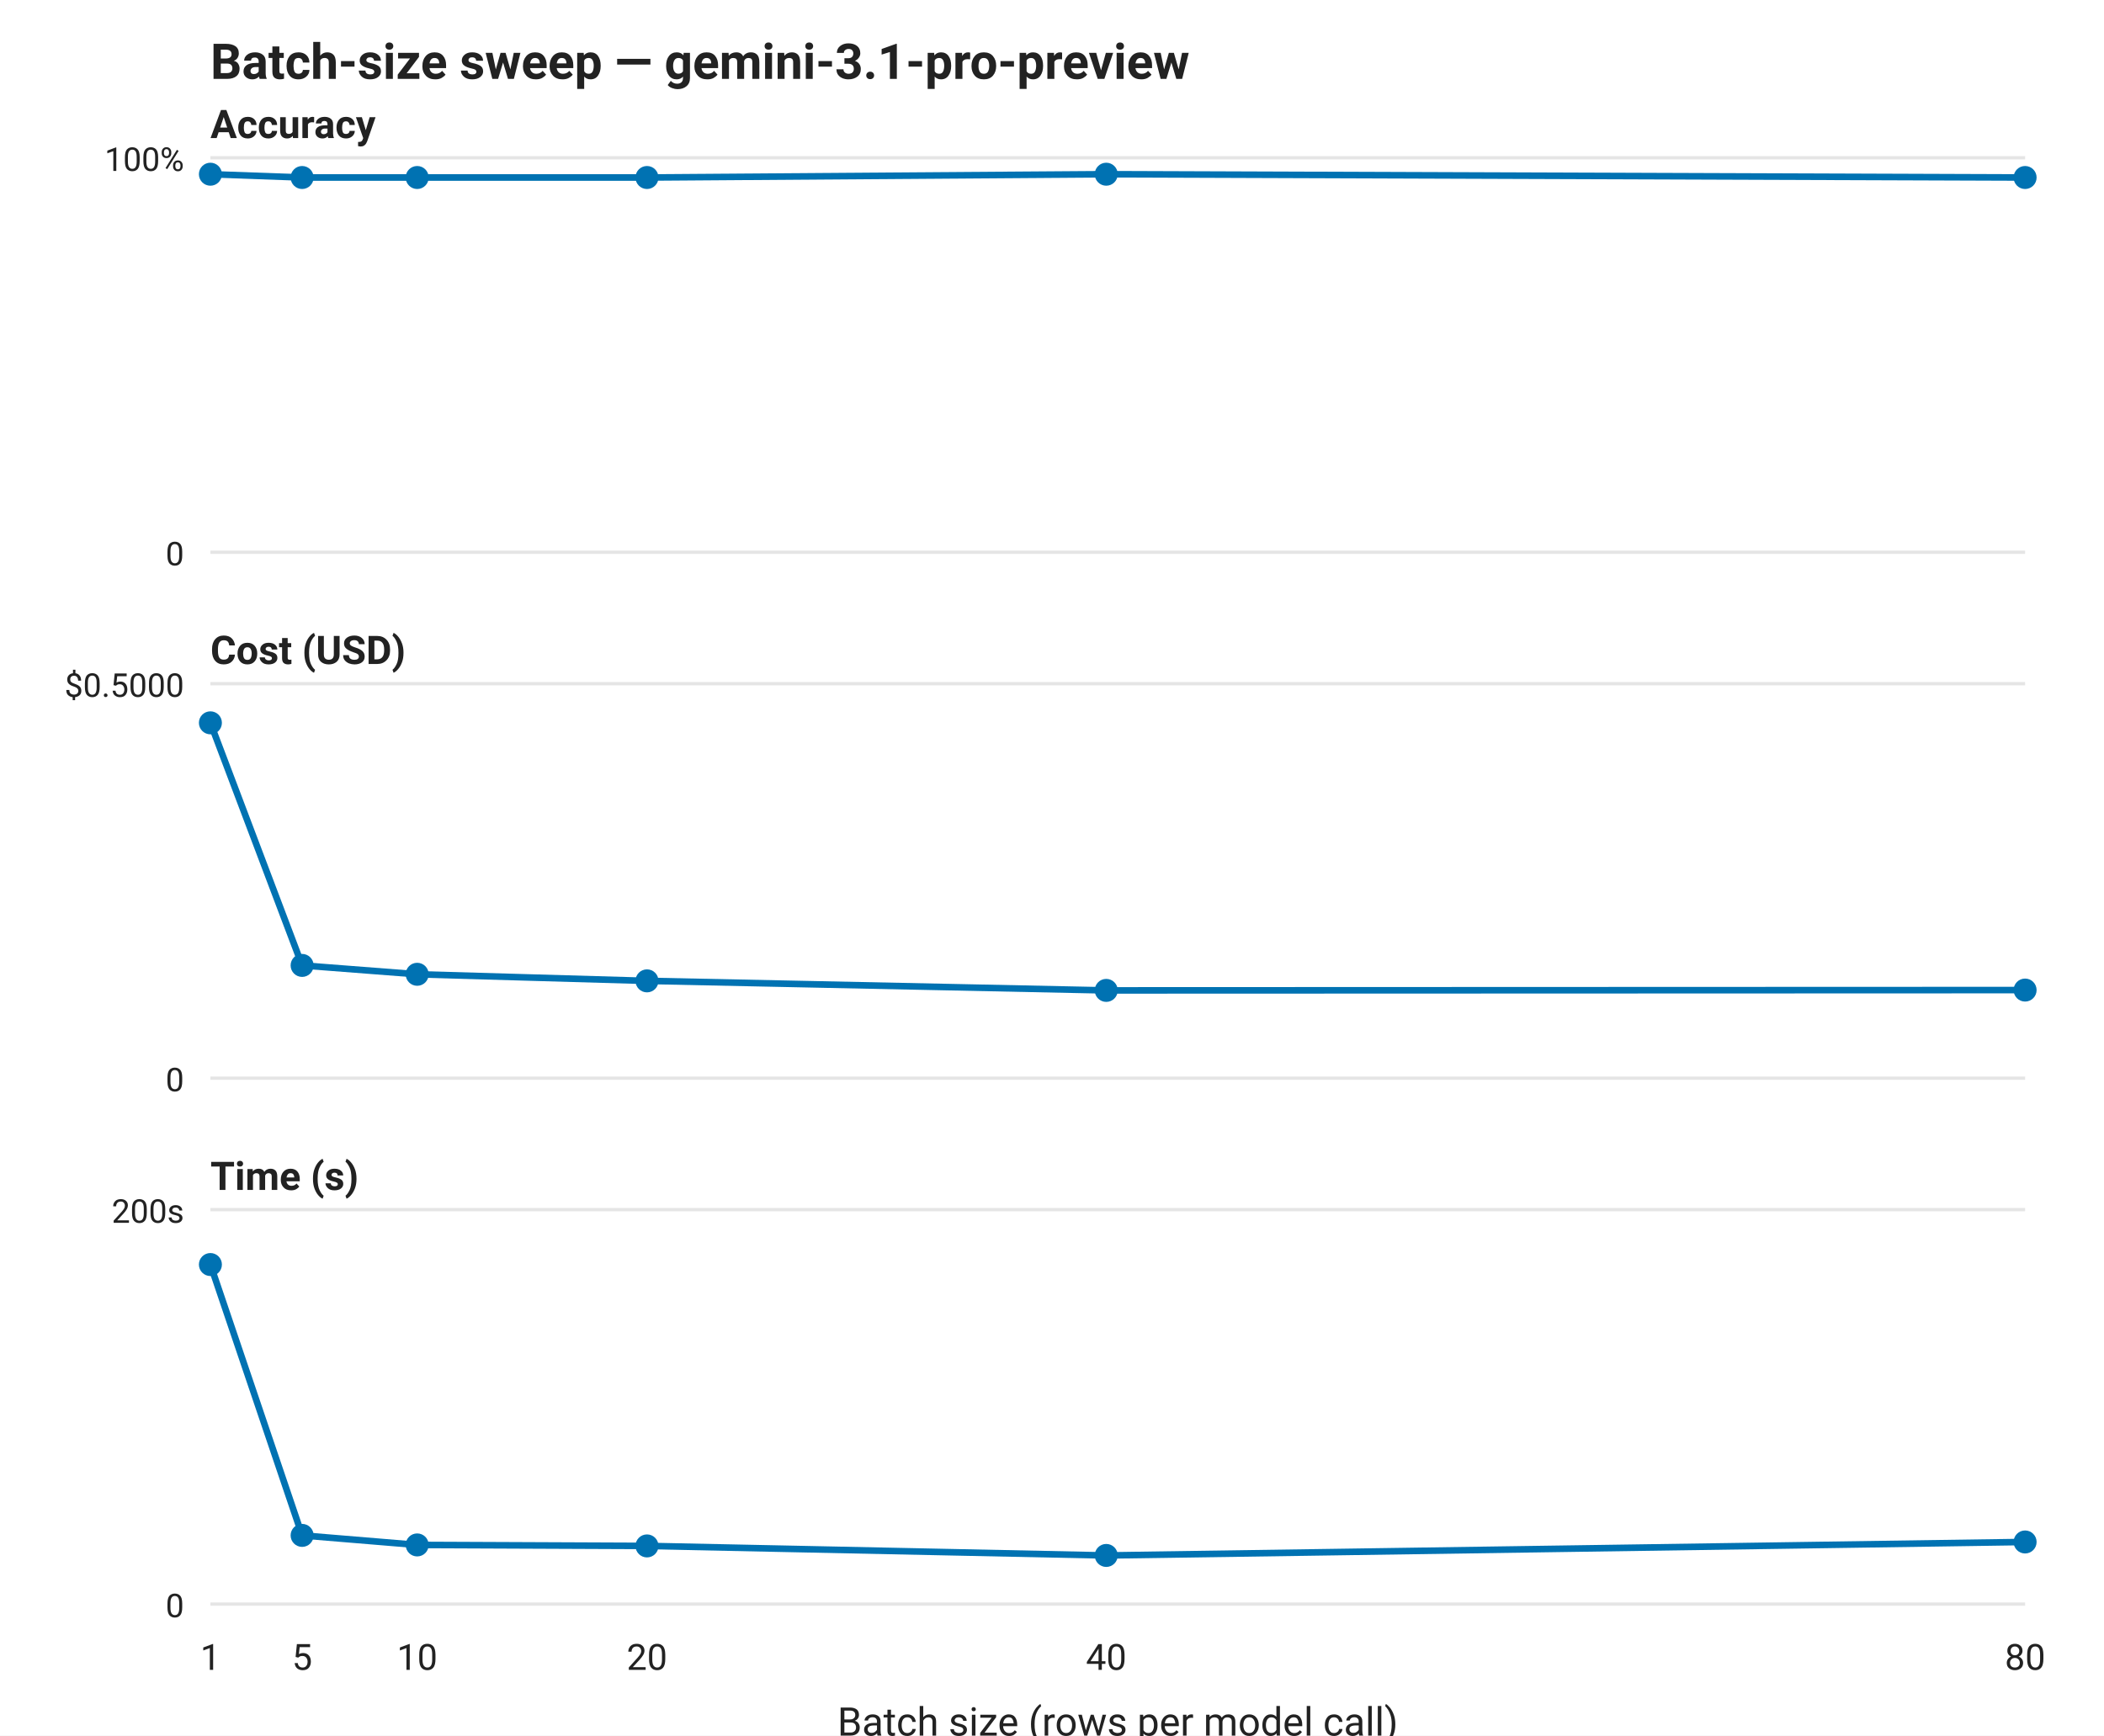
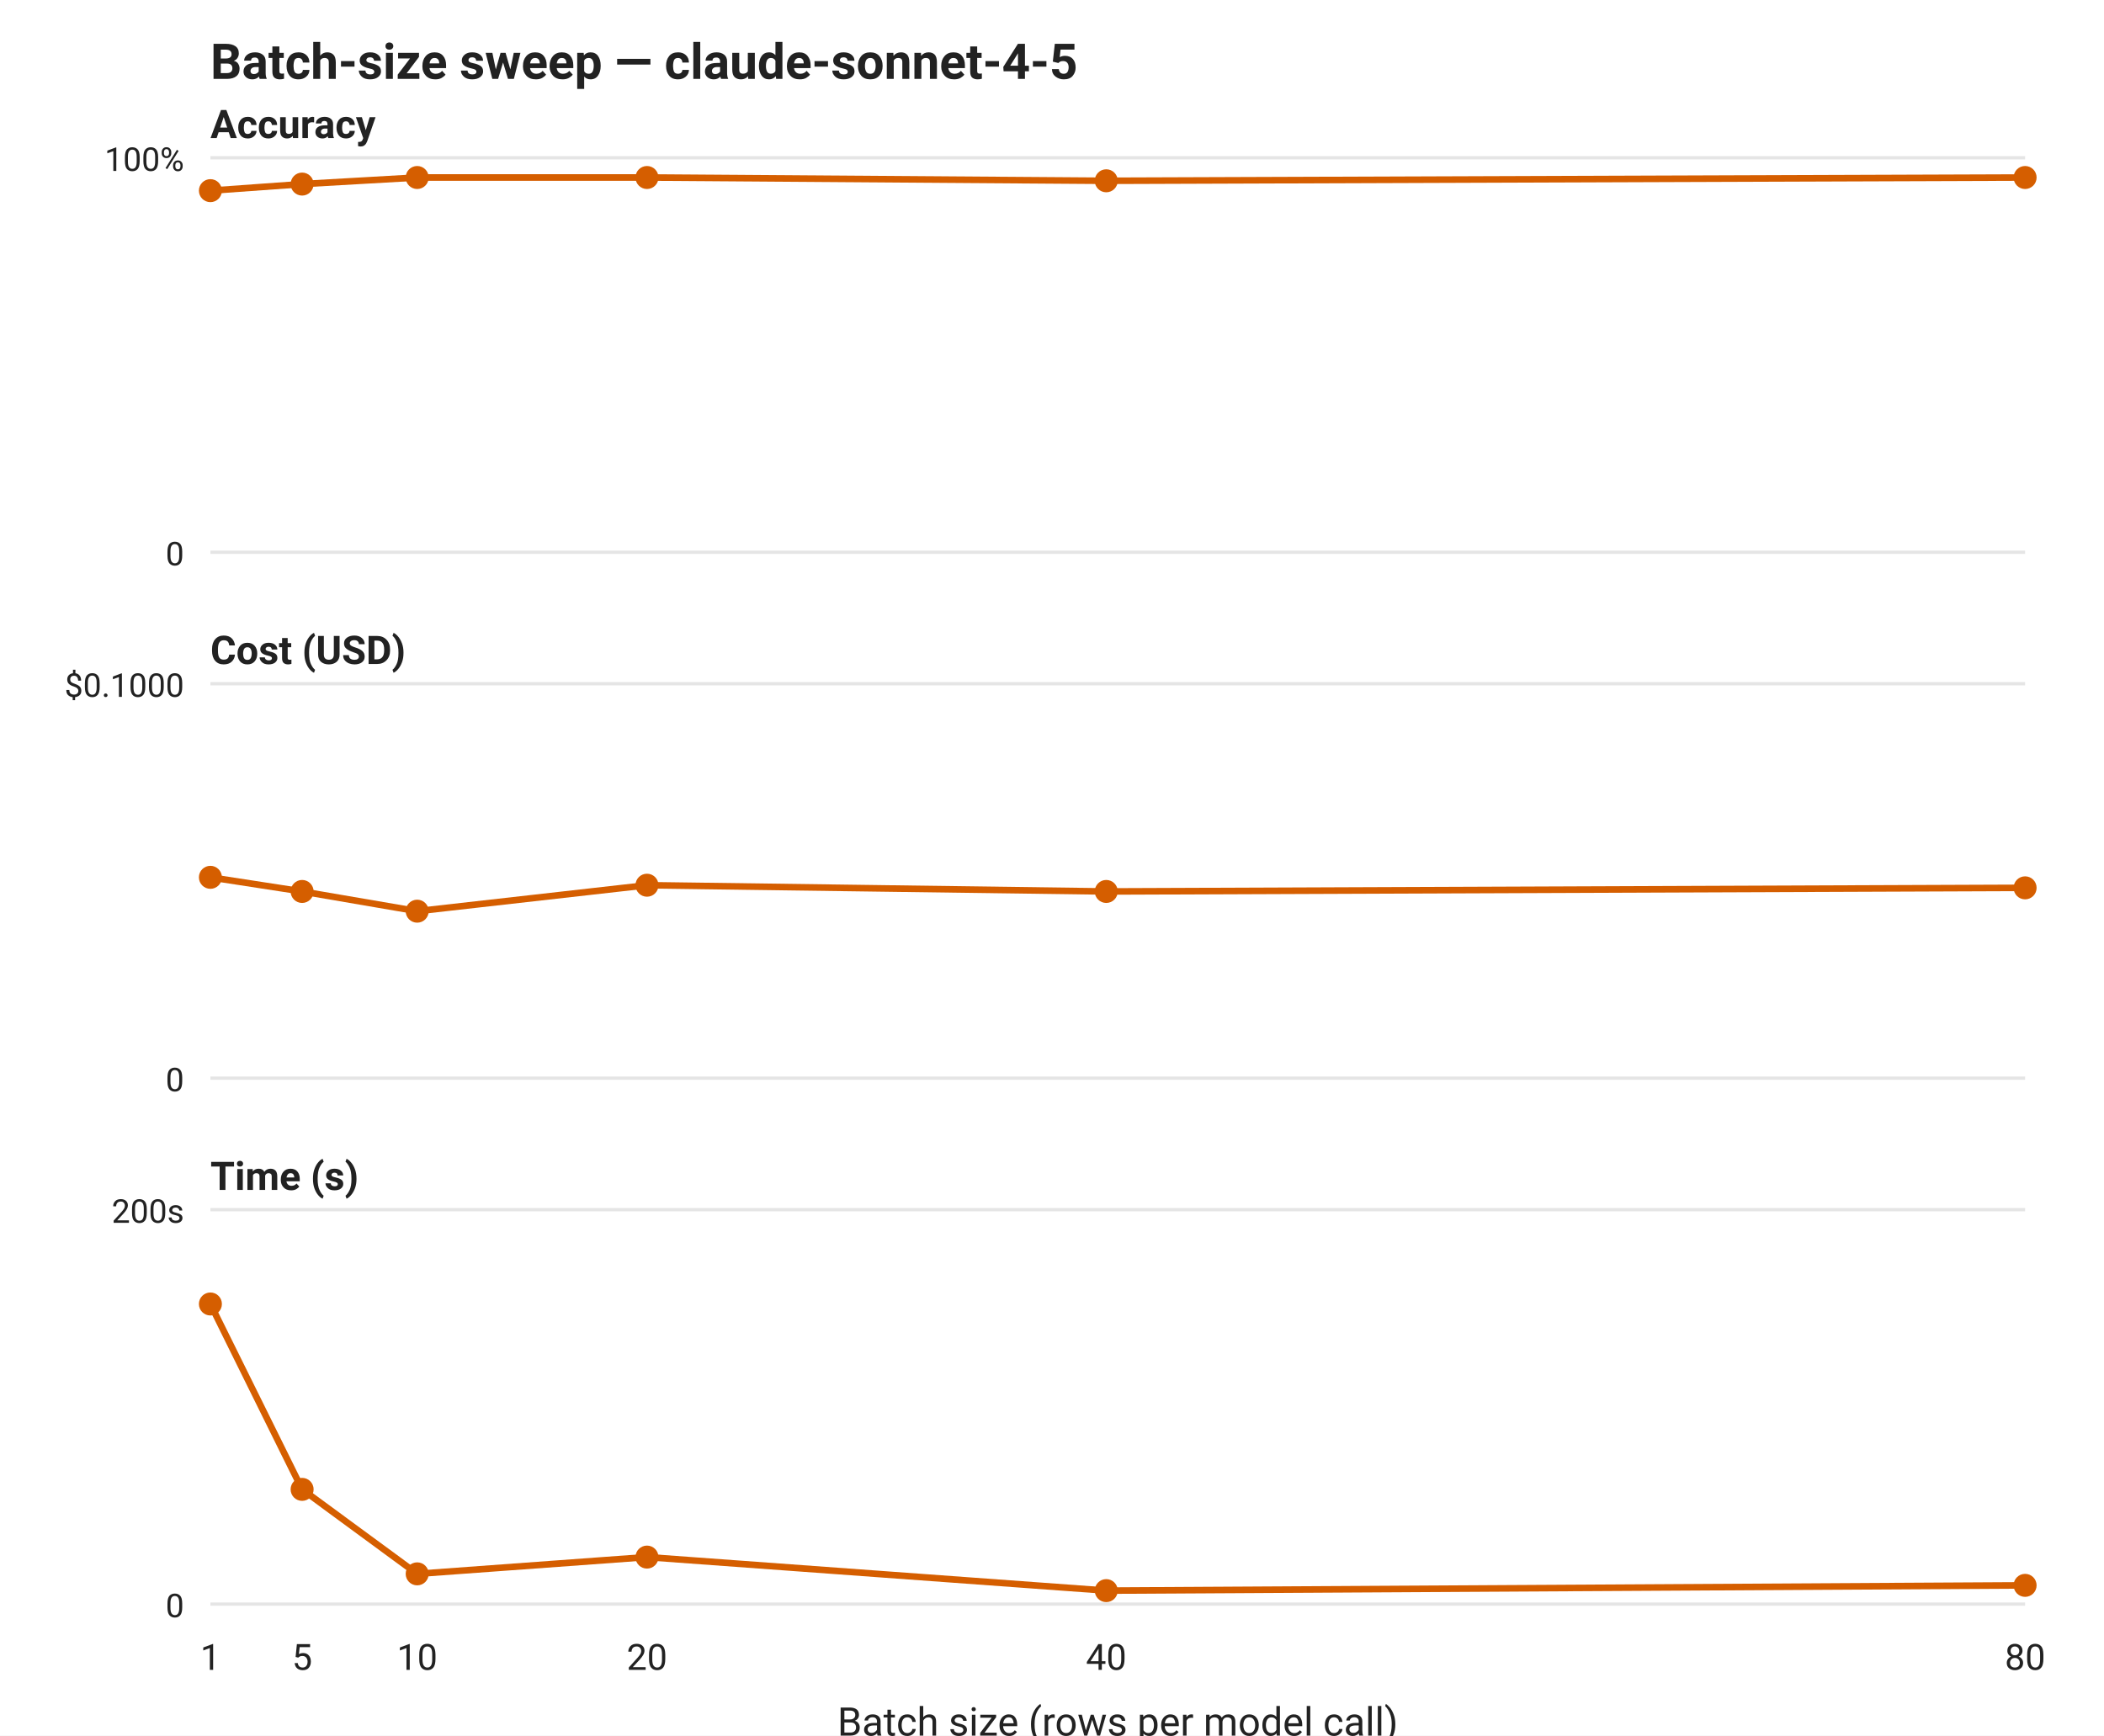
<svg xmlns="http://www.w3.org/2000/svg" width="640" height="528" viewBox="0 0 640 528" font-family="system-ui, -apple-system, Segoe UI, Roboto, sans-serif">
  <rect width="640" height="528" fill="#ffffff" />
-   <text x="64" y="24" font-size="15" font-weight="600" fill="#222222">Batch-size sweep — gemini-3.1-pro-preview</text>
+   <text x="64" y="24" font-size="15" font-weight="600" fill="#222222">Batch-size sweep — claude-sonnet-4-5</text>
  <text x="64" y="42" font-size="12" font-weight="600" fill="#222222">Accuracy</text>
  <line x1="64" y1="48" x2="616" y2="48" stroke="#e5e5e5" />
  <line x1="64" y1="168" x2="616" y2="168" stroke="#e5e5e5" />
  <text x="56" y="52" font-size="10" text-anchor="end" fill="#222222">100%</text>
  <text x="56" y="172" font-size="10" text-anchor="end" fill="#222222">0</text>
-   <polyline points="64.0,53.0 91.9,54.0 126.9,54.0 196.8,54.0 336.5,53.0 616.0,54.0" fill="none" stroke="#0072B2" stroke-width="2" />
-   <circle cx="64.0" cy="53.0" r="3.5" fill="#0072B2" />
-   <circle cx="91.9" cy="54.0" r="3.5" fill="#0072B2" />
-   <circle cx="126.9" cy="54.0" r="3.5" fill="#0072B2" />
-   <circle cx="196.8" cy="54.0" r="3.5" fill="#0072B2" />
-   <circle cx="336.5" cy="53.0" r="3.5" fill="#0072B2" />
-   <circle cx="616.0" cy="54.0" r="3.5" fill="#0072B2" />
+   <polyline points="64.0,58.0 91.9,56.0 126.9,54.0 196.8,54.0 336.5,55.0 616.0,54.0" fill="none" stroke="#D55E00" stroke-width="2" />
+   <circle cx="64.0" cy="58.0" r="3.5" fill="#D55E00" />
+   <circle cx="91.9" cy="56.0" r="3.5" fill="#D55E00" />
+   <circle cx="126.9" cy="54.0" r="3.5" fill="#D55E00" />
+   <circle cx="196.8" cy="54.0" r="3.5" fill="#D55E00" />
+   <circle cx="336.5" cy="55.0" r="3.5" fill="#D55E00" />
+   <circle cx="616.0" cy="54.0" r="3.5" fill="#D55E00" />
  <text x="64" y="202" font-size="12" font-weight="600" fill="#222222">Cost (USD)</text>
  <line x1="64" y1="208" x2="616" y2="208" stroke="#e5e5e5" />
  <line x1="64" y1="328" x2="616" y2="328" stroke="#e5e5e5" />
-   <text x="56" y="212" font-size="10" text-anchor="end" fill="#222222">$0.5000</text>
+   <text x="56" y="212" font-size="10" text-anchor="end" fill="#222222">$0.1000</text>
  <text x="56" y="332" font-size="10" text-anchor="end" fill="#222222">0</text>
-   <polyline points="64.0,219.9 91.9,293.7 126.9,296.4 196.8,298.4 336.5,301.3 616.0,301.2" fill="none" stroke="#0072B2" stroke-width="2" />
-   <circle cx="64.0" cy="219.9" r="3.5" fill="#0072B2" />
-   <circle cx="91.9" cy="293.7" r="3.5" fill="#0072B2" />
-   <circle cx="126.9" cy="296.4" r="3.5" fill="#0072B2" />
-   <circle cx="196.8" cy="298.4" r="3.5" fill="#0072B2" />
-   <circle cx="336.5" cy="301.3" r="3.5" fill="#0072B2" />
-   <circle cx="616.0" cy="301.2" r="3.5" fill="#0072B2" />
+   <polyline points="64.0,266.9 91.9,271.2 126.9,277.2 196.8,269.3 336.5,271.2 616.0,270.1" fill="none" stroke="#D55E00" stroke-width="2" />
+   <circle cx="64.0" cy="266.9" r="3.5" fill="#D55E00" />
+   <circle cx="91.9" cy="271.2" r="3.5" fill="#D55E00" />
+   <circle cx="126.9" cy="277.2" r="3.5" fill="#D55E00" />
+   <circle cx="196.8" cy="269.3" r="3.5" fill="#D55E00" />
+   <circle cx="336.5" cy="271.2" r="3.5" fill="#D55E00" />
+   <circle cx="616.0" cy="270.1" r="3.5" fill="#D55E00" />
  <text x="64" y="362" font-size="12" font-weight="600" fill="#222222">Time (s)</text>
  <line x1="64" y1="368" x2="616" y2="368" stroke="#e5e5e5" />
  <line x1="64" y1="488" x2="616" y2="488" stroke="#e5e5e5" />
  <text x="56" y="372" font-size="10" text-anchor="end" fill="#222222">200s</text>
  <text x="56" y="492" font-size="10" text-anchor="end" fill="#222222">0</text>
-   <polyline points="64.0,384.7 91.9,467.1 126.9,470.0 196.8,470.3 336.5,473.2 616.0,469.1" fill="none" stroke="#0072B2" stroke-width="2" />
-   <circle cx="64.0" cy="384.7" r="3.5" fill="#0072B2" />
-   <circle cx="91.9" cy="467.1" r="3.5" fill="#0072B2" />
-   <circle cx="126.9" cy="470.0" r="3.5" fill="#0072B2" />
-   <circle cx="196.8" cy="470.3" r="3.5" fill="#0072B2" />
-   <circle cx="336.5" cy="473.2" r="3.5" fill="#0072B2" />
-   <circle cx="616.0" cy="469.1" r="3.5" fill="#0072B2" />
+   <polyline points="64.0,396.7 91.9,453.1 126.9,478.8 196.8,473.7 336.5,483.9 616.0,482.3" fill="none" stroke="#D55E00" stroke-width="2" />
+   <circle cx="64.0" cy="396.7" r="3.5" fill="#D55E00" />
+   <circle cx="91.9" cy="453.1" r="3.5" fill="#D55E00" />
+   <circle cx="126.9" cy="478.8" r="3.5" fill="#D55E00" />
+   <circle cx="196.8" cy="473.7" r="3.5" fill="#D55E00" />
+   <circle cx="336.5" cy="483.9" r="3.5" fill="#D55E00" />
+   <circle cx="616.0" cy="482.3" r="3.5" fill="#D55E00" />
  <text x="64.0" y="508" font-size="11" text-anchor="middle" fill="#222222">1</text>
  <text x="91.9" y="508" font-size="11" text-anchor="middle" fill="#222222">5</text>
  <text x="126.9" y="508" font-size="11" text-anchor="middle" fill="#222222">10</text>
  <text x="196.8" y="508" font-size="11" text-anchor="middle" fill="#222222">20</text>
  <text x="336.5" y="508" font-size="11" text-anchor="middle" fill="#222222">40</text>
  <text x="616.0" y="508" font-size="11" text-anchor="middle" fill="#222222">80</text>
  <text x="340" y="528" font-size="12" text-anchor="middle" fill="#222222">Batch size (rows per model call)</text>
</svg>
